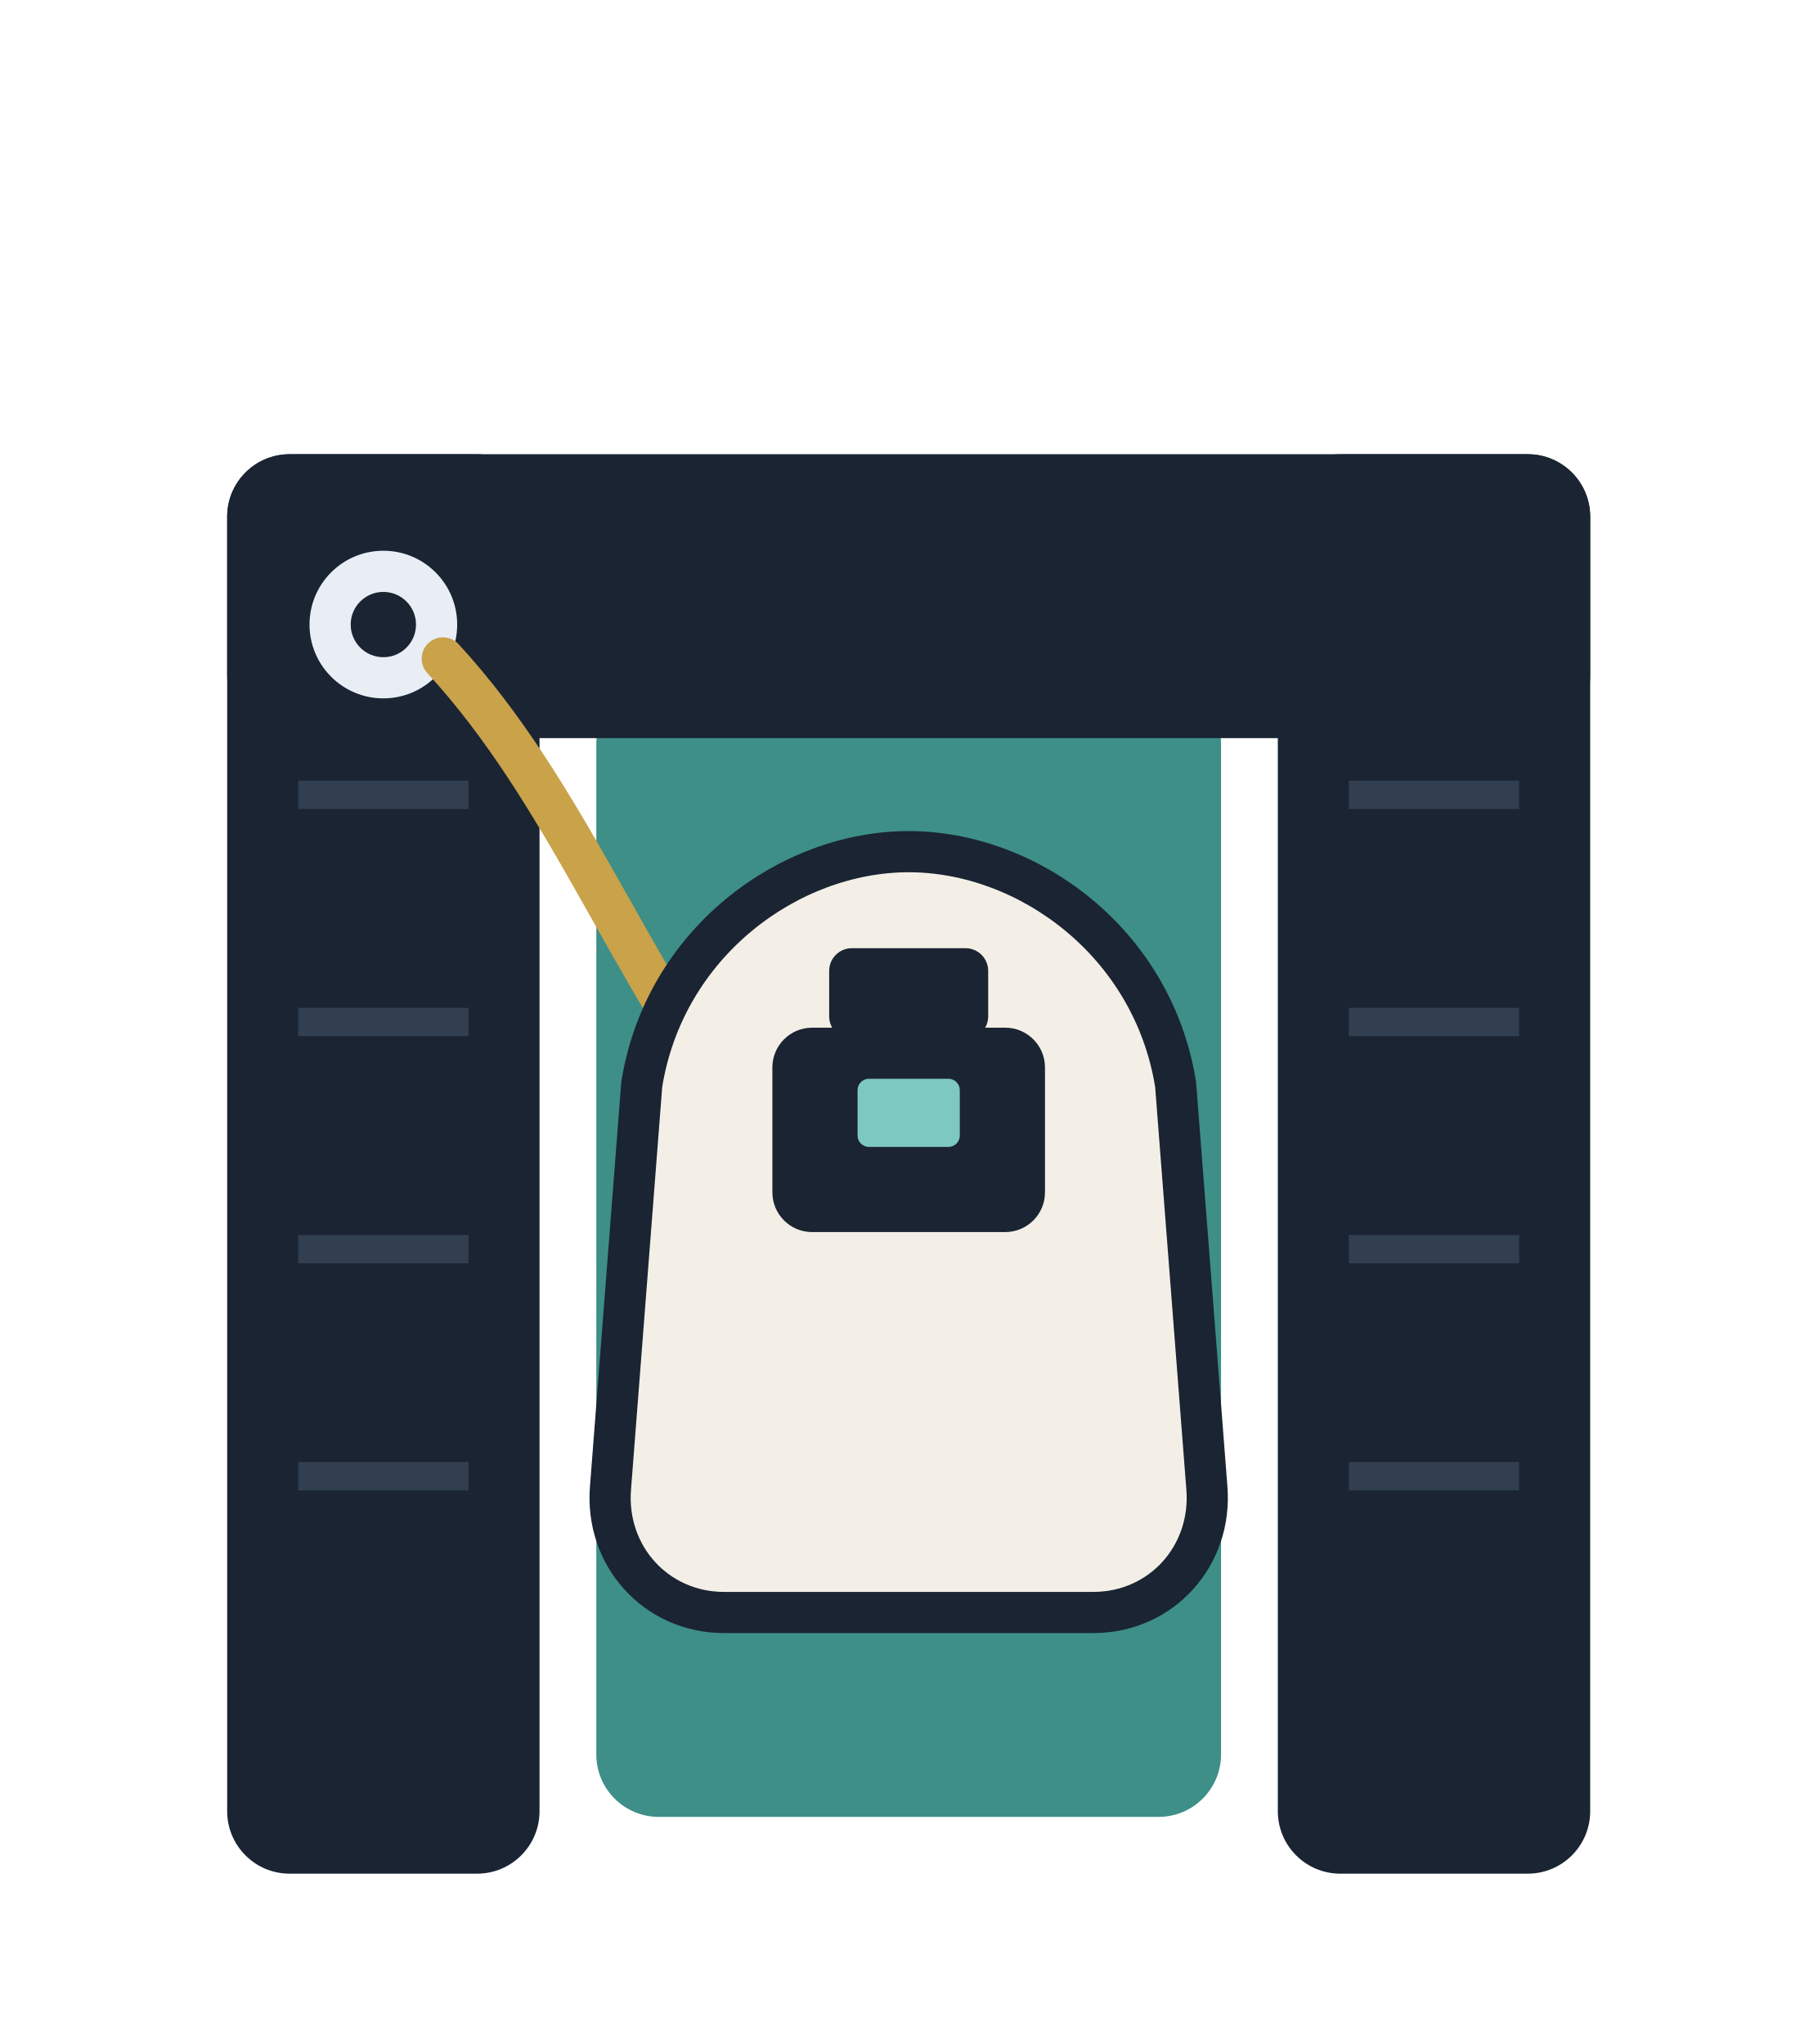
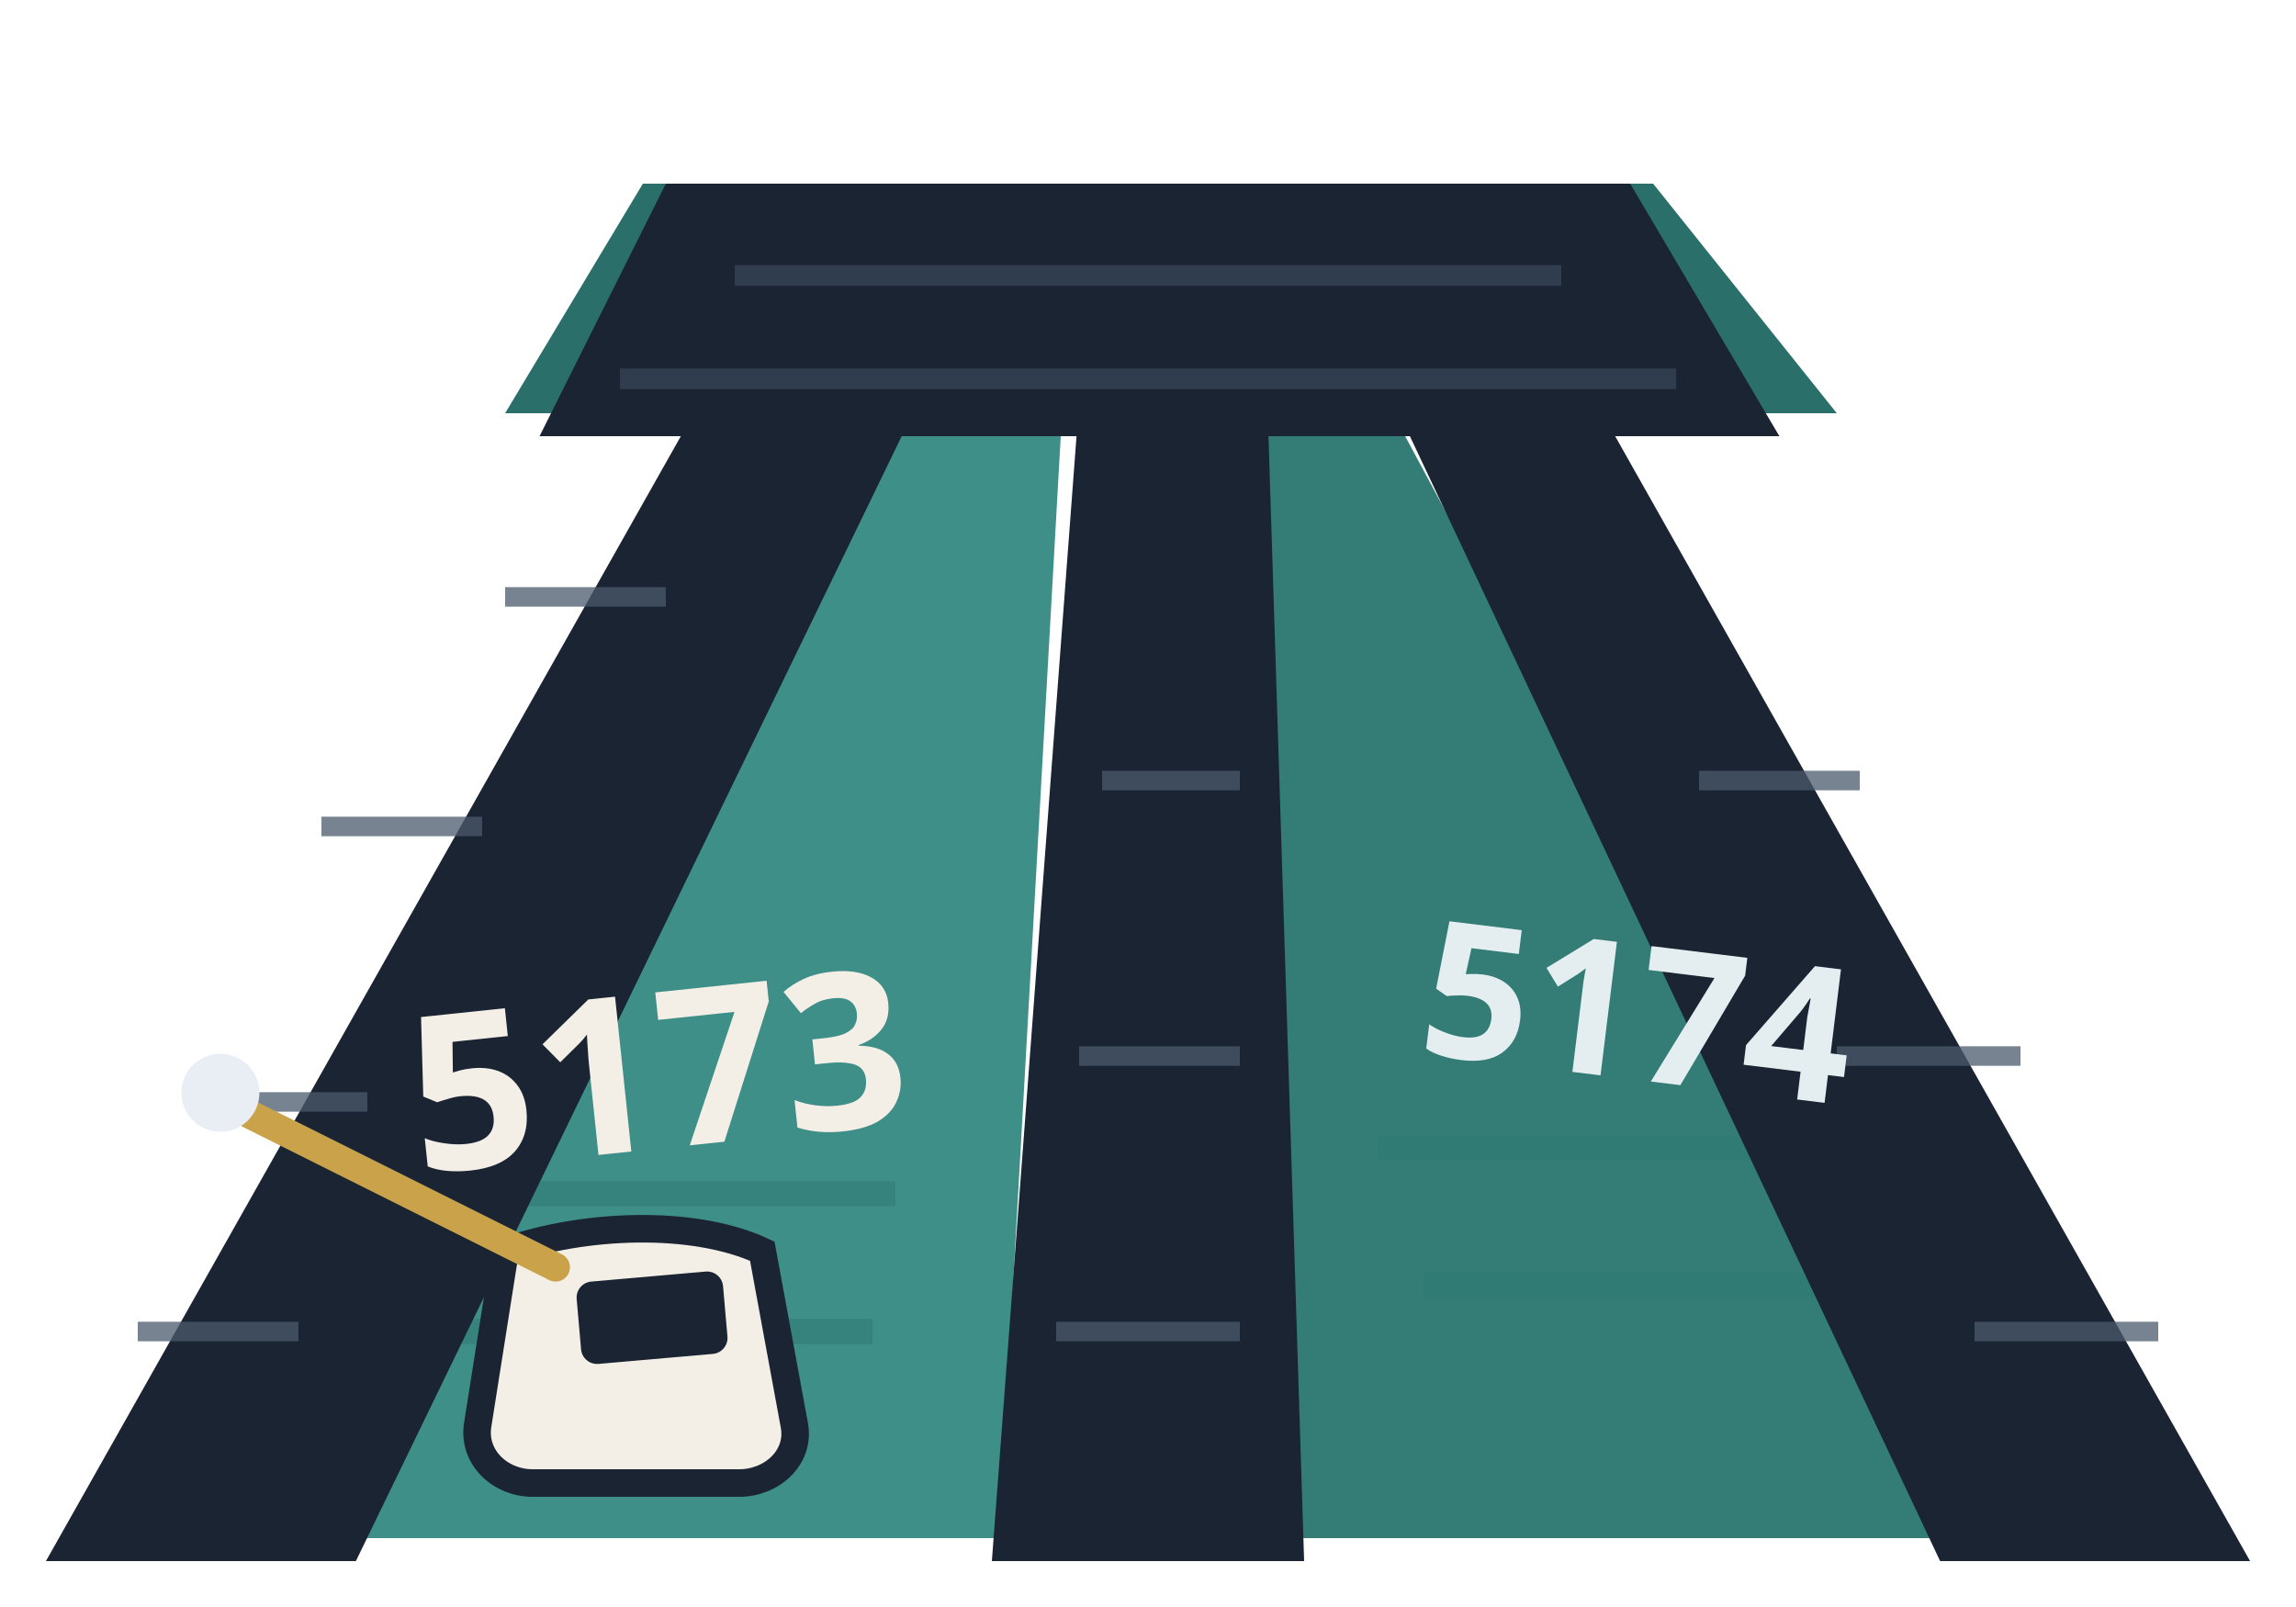
- <svg xmlns="http://www.w3.org/2000/svg" viewBox="0 0 64 72" fill="none" role="img" aria-label="LocalBerth">
-   <rect x="21" y="24" width="22" height="40" rx="2.2" fill="#3d8f88" />
-   <path fill="#2f7a74" opacity="0.45" d="M24 38h16v3H24zm-1 8h18v2.2H23zm2 8h14v2H25z" />
-   <rect x="8" y="16" width="48" height="10" rx="2.2" fill="#1a2433" />
-   <rect x="8" y="16" width="11" height="50" rx="2.2" fill="#1a2433" />
-   <rect x="45" y="16" width="11" height="50" rx="2.2" fill="#1a2433" />
-   <path stroke="#3a4a5c" stroke-width="1" opacity="0.7" d="M10.5 28h6M10.5 36h6M10.5 44h6M10.5 52h6M47.5 28h6M47.5 36h6M47.5 44h6M47.5 52h6" />
-   <circle cx="13.5" cy="22" r="2.6" fill="#e8eef4" />
-   <circle cx="13.5" cy="22" r="1.15" fill="#1a2433" />
-   <path stroke="#c9a24a" stroke-width="1.5" stroke-linecap="round" d="M15.6 23.2C20 28 22 34 26.5 40" />
-   <path fill="#f4efe6" stroke="#1a2433" stroke-width="1.45" d="M32 30c4.2 0 8.6 3.2 9.4 8.2l1.1 14.2c.2 2.4-1.6 4.4-4 4.4H25.5c-2.4 0-4.2-2-4-4.4l1.1-14.2C23.4 33.2 27.8 30 32 30z" />
-   <rect x="27.2" y="36.2" width="9.6" height="7.2" rx="1.4" fill="#1a2433" />
-   <rect x="29.2" y="33.4" width="5.6" height="3.2" rx="0.8" fill="#1a2433" />
-   <rect x="30.2" y="38" width="3.6" height="2.4" rx="0.4" fill="#7ec8c2" />
+ <svg xmlns="http://www.w3.org/2000/svg" viewBox="0 0 100 70" fill="none" role="img" aria-label="LocalBerth">
+   <path fill="#2a6f6a" d="M28 8h44l8 10H22z" />
+   <path fill="#3d8f88" d="M13 67 43.5 67 46.2 19 38.8 19z" />
+   <path fill="#347c76" d="M56.5 67 87 67 61.2 19 53.8 19z" />
+   <path stroke="#2f7a74" stroke-width="1.1" opacity="0.55" d="M18 52h21M20 58h18M60 50h20M62 56h17" />
+   <path fill="#1a2433" d="M29 8h42l6.5 11H23.5z" />
+   <path stroke="#3a4a5c" stroke-width="0.9" opacity="0.65" d="M32 12h36M27 16.5h46" />
+   <path fill="#1a2433" d="M2 68h13.5L40 17.5h-9.5z" />
+   <path fill="#1a2433" d="M43.2 68h13.6L55.2 17.5h-8.2z" />
+   <path fill="#1a2433" d="M84.5 68H98L69.5 17.5h-8.8z" />
+   <path stroke="#4a5a6c" stroke-width="0.85" opacity="0.75" d="M6 58h7M9 48h7M14 36h7M22 26h7M46 58h8M47 46h7M48 34h6M86 58h8M80 46h8M74 34h7" />
+   <text x="29" y="50" text-anchor="middle" fill="#f4efe6" font-family="ui-sans-serif, system-ui, sans-serif" font-size="9.5" font-weight="700" transform="rotate(-6 29 50)">5173</text>
+   <text x="71" y="47" text-anchor="middle" fill="#e4eef0" font-family="ui-sans-serif, system-ui, sans-serif" font-size="8.2" font-weight="700" transform="rotate(7 71 47)">5174</text>
+   <path fill="#f4efe6" stroke="#1a2433" stroke-width="1.2" d="M22 54.5c3.4-1.2 8.2-1.4 11.2 0l1.4 7.6c.25 1.4-1 2.5-2.4 2.5H23.2c-1.4 0-2.6-1.1-2.4-2.5z" />
+   <rect x="25.2" y="55.6" width="6.4" height="3.6" rx="0.7" fill="#1a2433" transform="rotate(-5 28.4 57.4)" />
+   <path stroke="#c9a24a" stroke-width="1.25" stroke-linecap="round" d="M24.2 55.2 10.8 48.5" />
+   <circle cx="9.6" cy="47.6" r="1.7" fill="#e8eef4" />
</svg>
